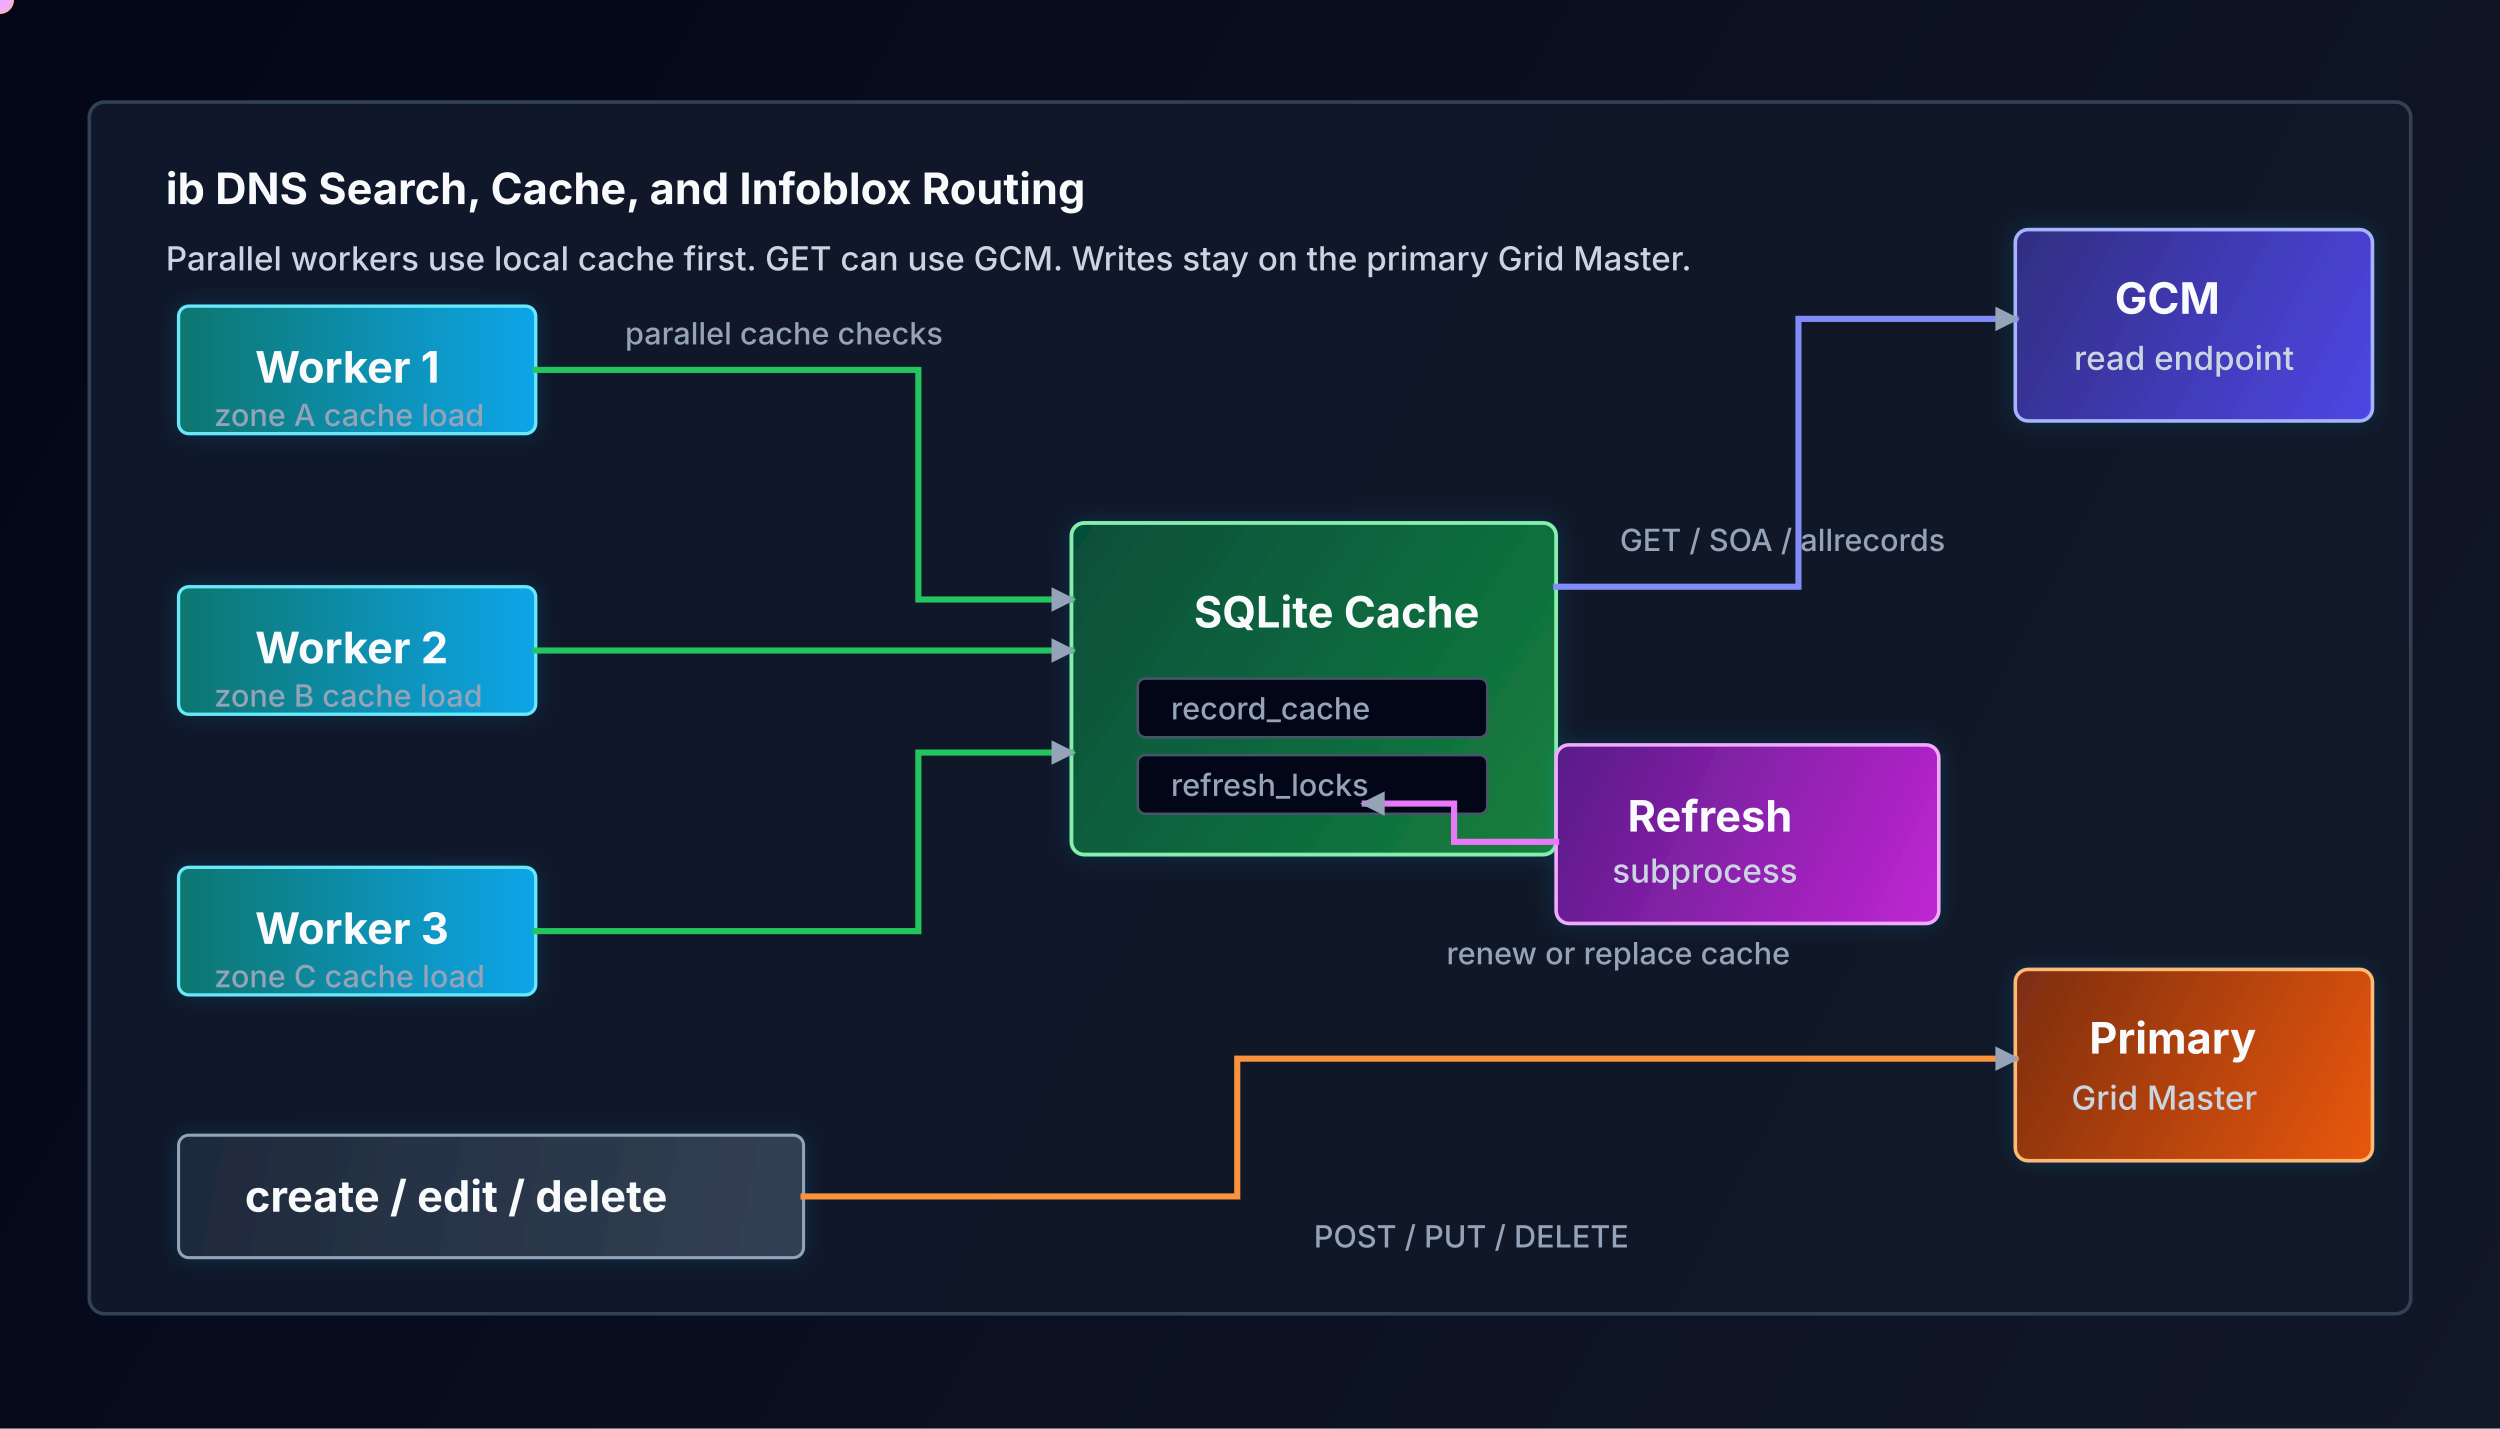
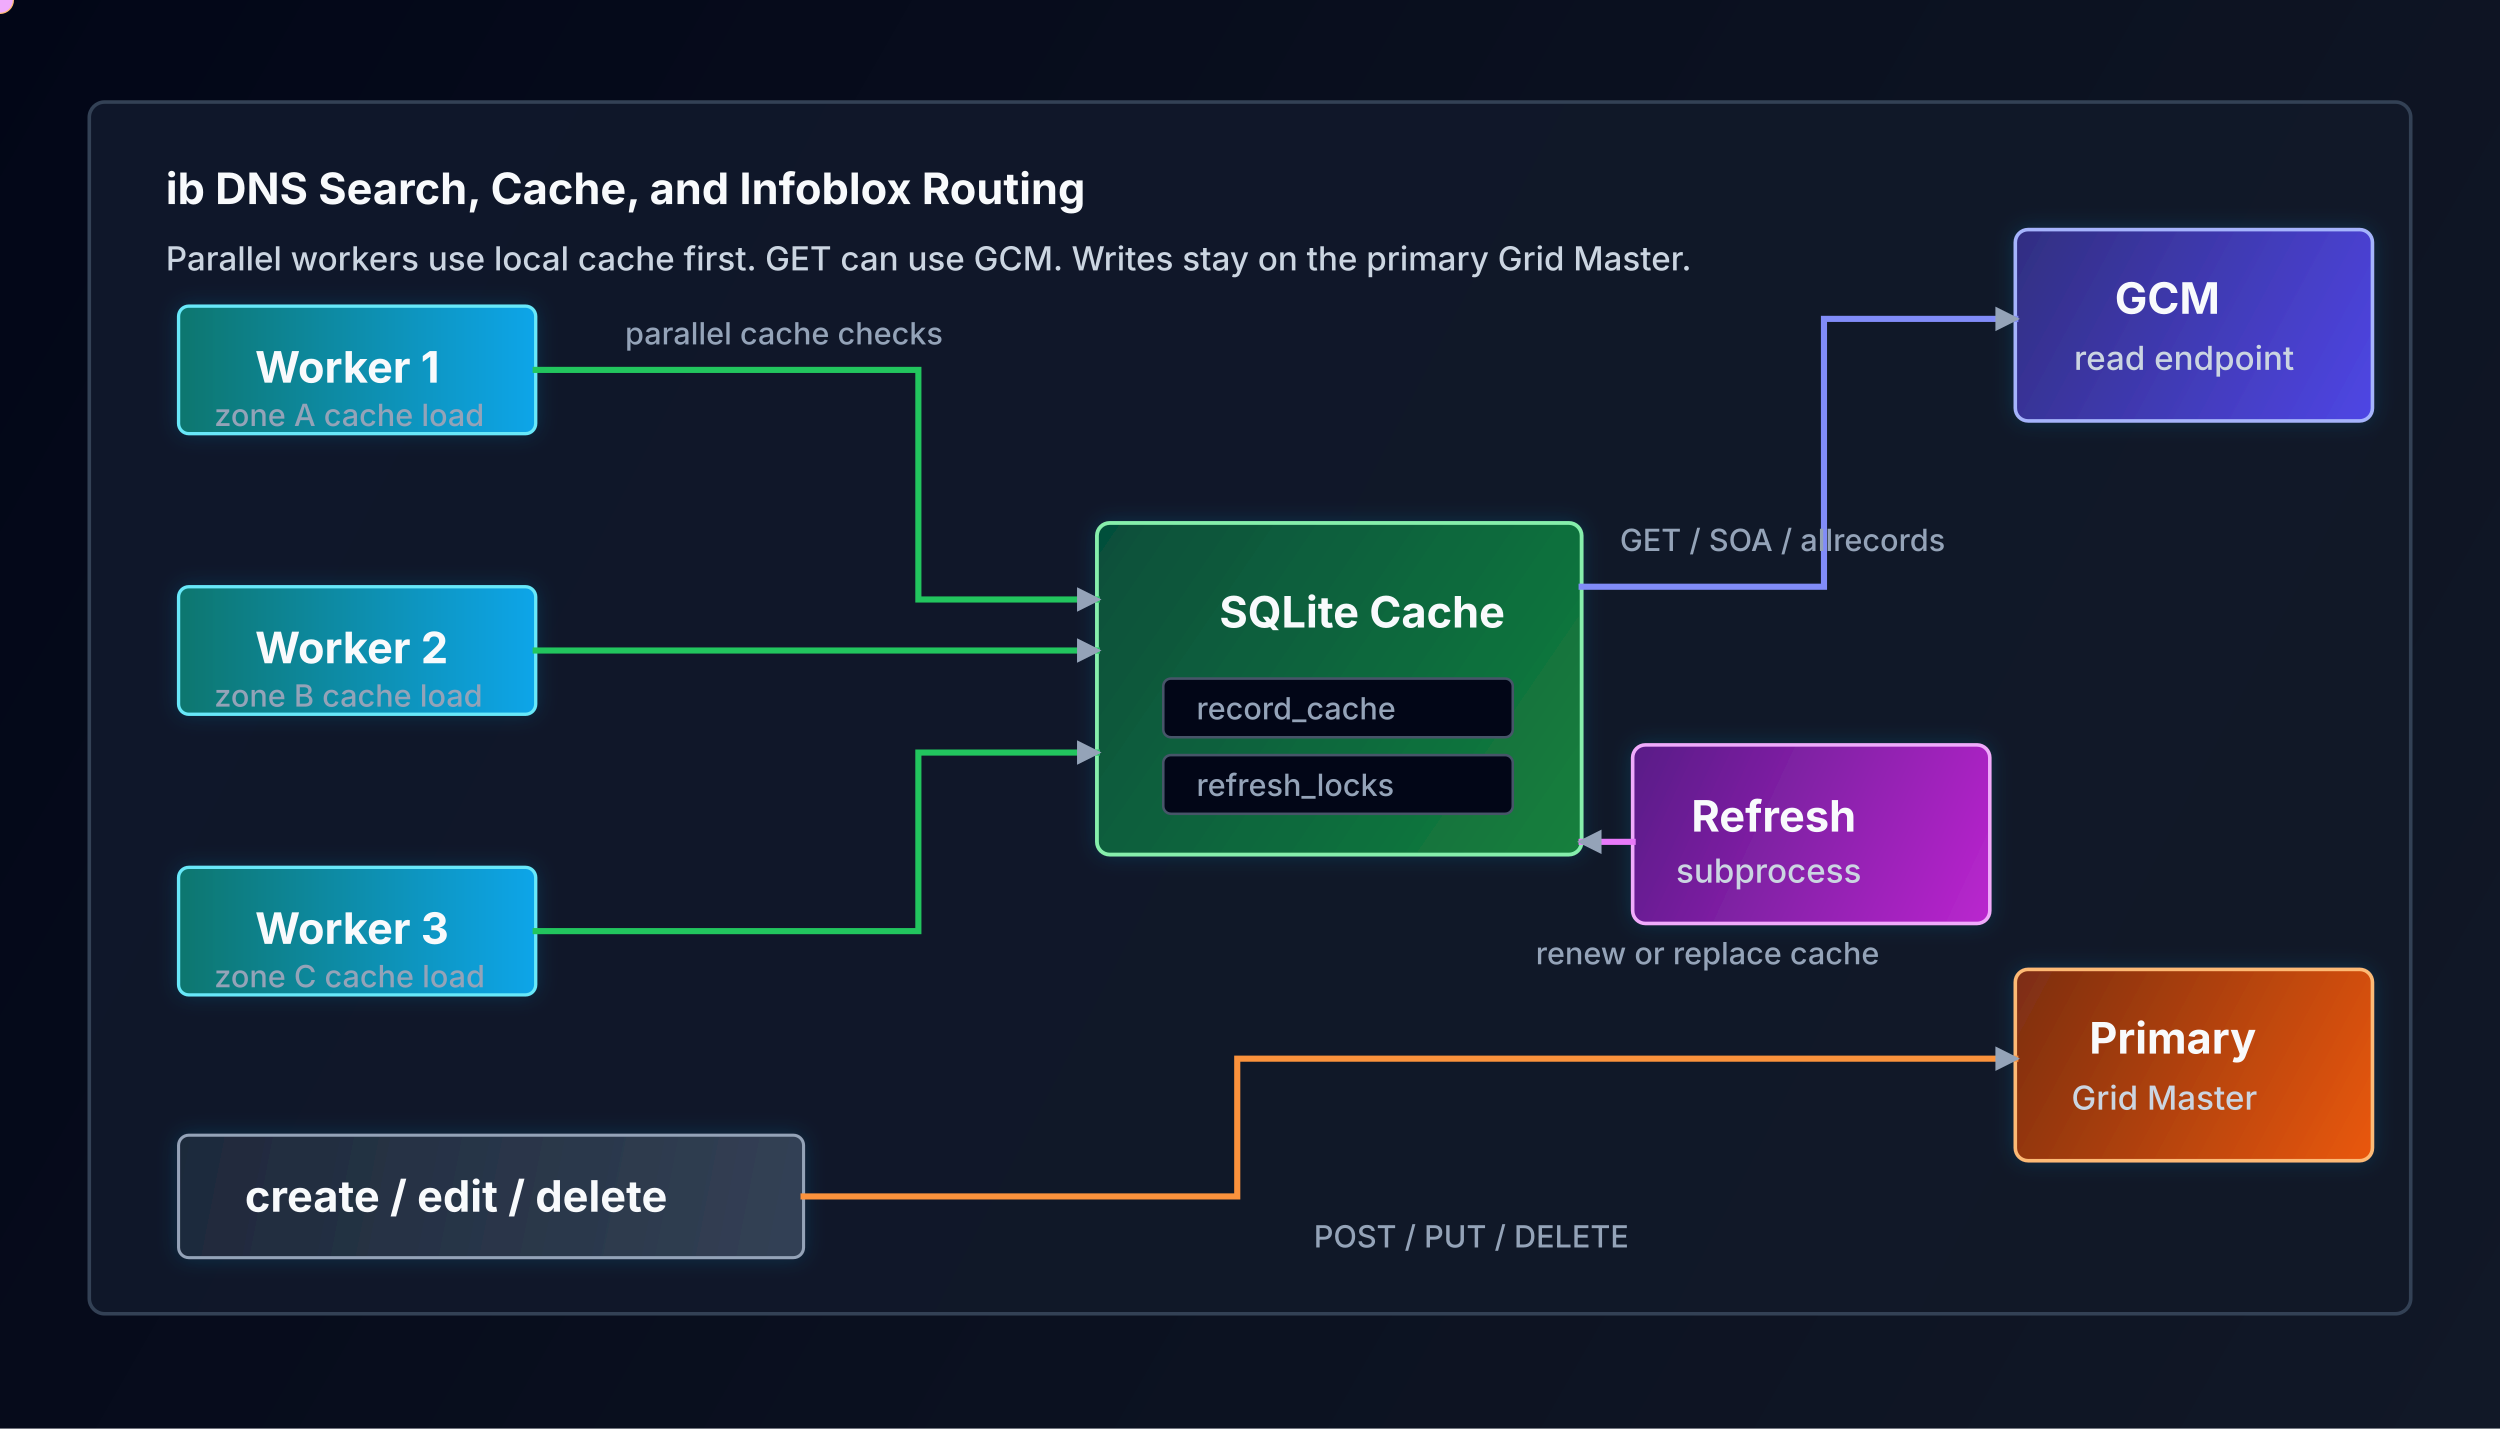
<svg xmlns="http://www.w3.org/2000/svg" width="980" height="560" viewBox="0 0 980 560" role="img" aria-labelledby="title desc">
  <defs>
    <linearGradient id="page-bg" x1="0" y1="0" x2="980" y2="560" gradientUnits="userSpaceOnUse">
      <stop offset="0" stop-color="#020617" />
      <stop offset=".55" stop-color="#0b1120" />
      <stop offset="1" stop-color="#111827" />
    </linearGradient>
    <linearGradient id="panel-grad" x1="35" y1="40" x2="945" y2="515" gradientUnits="userSpaceOnUse">
      <stop offset="0" stop-color="#0f172a" />
      <stop offset="1" stop-color="#111827" />
    </linearGradient>
    <linearGradient id="worker-grad" x1="70" y1="0" x2="210" y2="0" gradientUnits="userSpaceOnUse">
      <stop offset="0" stop-color="#0f766e" />
      <stop offset="1" stop-color="#0ea5e9" />
    </linearGradient>
-     <linearGradient id="cache-grad" x1="420" y1="205" x2="610" y2="335" gradientUnits="userSpaceOnUse">
+     <linearGradient id="cache-grad" x1="430" y1="205" x2="620" y2="335" gradientUnits="userSpaceOnUse">
      <stop offset="0" stop-color="#064e3b" />
      <stop offset="1" stop-color="#15803d" />
    </linearGradient>
    <linearGradient id="read-grad" x1="790" y1="90" x2="930" y2="165" gradientUnits="userSpaceOnUse">
      <stop offset="0" stop-color="#312e81" />
      <stop offset="1" stop-color="#4f46e5" />
    </linearGradient>
    <linearGradient id="write-grad" x1="790" y1="380" x2="930" y2="455" gradientUnits="userSpaceOnUse">
      <stop offset="0" stop-color="#7c2d12" />
      <stop offset="1" stop-color="#ea580c" />
    </linearGradient>
-     <linearGradient id="refresh-grad" x1="610" y1="292" x2="760" y2="362" gradientUnits="userSpaceOnUse">
+     <linearGradient id="refresh-grad" x1="640" y1="292" x2="790" y2="362" gradientUnits="userSpaceOnUse">
      <stop offset="0" stop-color="#581c87" />
      <stop offset="1" stop-color="#c026d3" />
    </linearGradient>
    <linearGradient id="write-box-grad" x1="70" y1="445" x2="315" y2="493" gradientUnits="userSpaceOnUse">
      <stop offset="0" stop-color="#1e293b" />
      <stop offset="1" stop-color="#334155" />
    </linearGradient>
    <filter id="soft-glow" x="-20%" y="-20%" width="140%" height="140%">
      <feDropShadow dx="0" dy="10" stdDeviation="12" flood-color="#020617" flood-opacity=".5" />
      <feDropShadow dx="0" dy="0" stdDeviation="4" flood-color="#38bdf8" flood-opacity=".16" />
    </filter>
-     <path id="worker1-cache" d="M210 145 L360 145 L360 235 L420 235" />
-     <path id="worker2-cache" d="M210 255 L420 255" />
-     <path id="worker3-cache" d="M210 365 L360 365 L360 295 L420 295" />
-     <path id="cache-read" d="M610 230 L705 230 L705 125 L790 125" />
+     <path id="worker1-cache" d="M210 145 L360 145 L360 235 L430 235" />
+     <path id="worker2-cache" d="M210 255 L430 255" />
+     <path id="worker3-cache" d="M210 365 L360 365 L360 295 L430 295" />
+     <path id="cache-read" d="M620 230 L715 230 L715 125 L790 125" />
    <path id="write-primary" d="M315 469 L485 469 L485 415 L790 415" />
-     <path id="refresh-cache" d="M610 330 L570 330 L570 315 L535 315" />
+     <path id="refresh-cache" d="M640 330 L620 330" />
    <marker id="arrow" viewBox="0 0 8 8" refX="6.5" refY="4" markerWidth="4" markerHeight="4" orient="auto-start-reverse">
      <path d="M 0 0 L 8 4 L 0 8 z" fill="#94a3b8" />
    </marker>
  </defs>
  <style>
    .bg { fill: url(#page-bg); }
    .panel { fill: url(#panel-grad); stroke: #334155; stroke-width: 1.4; }
    .worker { fill: url(#worker-grad); stroke: #67e8f9; stroke-width: 1.3; }
    .cache { fill: url(#cache-grad); stroke: #86efac; stroke-width: 1.5; }
    .server-read { fill: url(#read-grad); stroke: #a5b4fc; stroke-width: 1.4; }
    .server-write { fill: url(#write-grad); stroke: #fdba74; stroke-width: 1.4; }
    .refresh { fill: url(#refresh-grad); stroke: #f0abfc; stroke-width: 1.4; }
    .write-box { fill: url(#write-box-grad); stroke: #94a3b8; stroke-width: 1.2; }
    .text { font: 650 17px ui-sans-serif, system-ui, -apple-system, BlinkMacSystemFont, "Segoe UI", sans-serif; fill: #f8fafc; }
    .small { font: 520 13px ui-sans-serif, system-ui, -apple-system, BlinkMacSystemFont, "Segoe UI", sans-serif; fill: #cbd5e1; }
    .tiny { font: 520 12px ui-sans-serif, system-ui, -apple-system, BlinkMacSystemFont, "Segoe UI", sans-serif; fill: #94a3b8; }
    .line { fill: none; stroke-width: 2.4; stroke-linecap: square; stroke-linejoin: miter; marker-end: url(#arrow); }
    .cache-line { stroke: #22c55e; }
    .read-line { stroke: #818cf8; }
    .write-line { stroke: #fb923c; }
    .refresh-line { stroke: #e879f9; }
    .dot-read { fill: #a5b4fc; }
    .dot-write { fill: #fdba74; }
    .dot-cache { fill: #86efac; }
    .dot-refresh { fill: #f0abfc; }
    .badge { fill: #020617; stroke: #475569; stroke-width: 1; }
    .node { filter: url(#soft-glow); }
  </style>
  <rect class="bg" width="980" height="560" />
  <rect class="panel" x="35" y="40" width="910" height="475" rx="6" />
  <text class="text" x="65" y="80">ib DNS Search, Cache, and Infoblox Routing</text>
  <text class="small" x="65" y="106">Parallel workers use local cache first. GET can use GCM. Writes stay on the primary Grid Master.</text>
  <rect class="worker node" x="70" y="120" width="140" height="50" rx="4" />
  <text class="text" x="100" y="150">Worker 1</text>
  <text class="tiny" x="84" y="167">zone A cache load</text>
  <rect class="worker node" x="70" y="230" width="140" height="50" rx="4" />
  <text class="text" x="100" y="260">Worker 2</text>
  <text class="tiny" x="84" y="277">zone B cache load</text>
  <rect class="worker node" x="70" y="340" width="140" height="50" rx="4" />
  <text class="text" x="100" y="370">Worker 3</text>
  <text class="tiny" x="84" y="387">zone C cache load</text>
-   <rect class="cache node" x="420" y="205" width="190" height="130" rx="5" />
-   <text class="text" x="468" y="246">SQLite Cache</text>
-   <rect class="badge" x="446" y="266" width="137" height="23" rx="3" />
-   <text class="tiny" x="459" y="282">record_cache</text>
-   <rect class="badge" x="446" y="296" width="137" height="23" rx="3" />
-   <text class="tiny" x="459" y="312">refresh_locks</text>
+   <rect class="cache node" x="430" y="205" width="190" height="130" rx="5" />
+   <text class="text" x="478" y="246">SQLite Cache</text>
+   <rect class="badge" x="456" y="266" width="137" height="23" rx="3" />
+   <text class="tiny" x="469" y="282">record_cache</text>
+   <rect class="badge" x="456" y="296" width="137" height="23" rx="3" />
+   <text class="tiny" x="469" y="312">refresh_locks</text>
  <rect class="server-read node" x="790" y="90" width="140" height="75" rx="5" />
  <text class="text" x="829" y="123">GCM</text>
  <text class="small" x="813" y="145">read endpoint</text>
  <rect class="server-write node" x="790" y="380" width="140" height="75" rx="5" />
  <text class="text" x="819" y="413">Primary</text>
  <text class="small" x="812" y="435">Grid Master</text>
-   <rect class="refresh node" x="610" y="292" width="150" height="70" rx="5" />
-   <text class="text" x="638" y="326">Refresh</text>
-   <text class="small" x="632" y="346">subprocess</text>
+   <rect class="refresh node" x="640" y="292" width="140" height="70" rx="5" />
+   <text class="text" x="663" y="326">Refresh</text>
+   <text class="small" x="657" y="346">subprocess</text>
  <rect class="write-box node" x="70" y="445" width="245" height="48" rx="4" />
  <text class="text" x="96" y="475">create / edit / delete</text>
-   <path class="line cache-line" d="M210 145 L360 145 L360 235 L420 235" />
-   <path class="line cache-line" d="M210 255 L420 255" />
-   <path class="line cache-line" d="M210 365 L360 365 L360 295 L420 295" />
-   <path class="line read-line" d="M610 230 L705 230 L705 125 L790 125" />
+   <path class="line cache-line" d="M210 145 L360 145 L360 235 L430 235" />
+   <path class="line cache-line" d="M210 255 L430 255" />
+   <path class="line cache-line" d="M210 365 L360 365 L360 295 L430 295" />
+   <path class="line read-line" d="M620 230 L715 230 L715 125 L790 125" />
  <path class="line write-line" d="M315 469 L485 469 L485 415 L790 415" />
-   <path class="line refresh-line" d="M610 330 L570 330 L570 315 L535 315" />
+   <path class="line refresh-line" d="M640 330 L620 330" />
  <circle class="dot-cache" r="5">
    <animateMotion dur="2.7s" repeatCount="indefinite" rotate="auto">
      <mpath href="#worker1-cache" />
    </animateMotion>
  </circle>
  <circle class="dot-cache" r="5">
    <animateMotion dur="2.7s" begin=".45s" repeatCount="indefinite" rotate="auto">
      <mpath href="#worker2-cache" />
    </animateMotion>
  </circle>
  <circle class="dot-cache" r="5">
    <animateMotion dur="2.7s" begin=".9s" repeatCount="indefinite" rotate="auto">
      <mpath href="#worker3-cache" />
    </animateMotion>
  </circle>
  <circle class="dot-read" r="5">
    <animateMotion dur="3.1s" begin=".3s" repeatCount="indefinite" rotate="auto">
      <mpath href="#cache-read" />
    </animateMotion>
  </circle>
  <circle class="dot-write" r="5.5">
    <animateMotion dur="3.8s" begin=".2s" repeatCount="indefinite" rotate="auto">
      <mpath href="#write-primary" />
    </animateMotion>
  </circle>
  <circle class="dot-refresh" r="5">
    <animateMotion dur="3.2s" begin="1s" repeatCount="indefinite" rotate="auto">
      <mpath href="#refresh-cache" />
    </animateMotion>
  </circle>
  <text class="tiny" x="245" y="135">parallel cache checks</text>
  <text class="tiny" x="635" y="216">GET / SOA / allrecords</text>
  <text class="tiny" x="515" y="489">POST / PUT / DELETE</text>
-   <text class="tiny" x="567" y="378">renew or replace cache</text>
+   <text class="tiny" x="602" y="378">renew or replace cache</text>
</svg>
